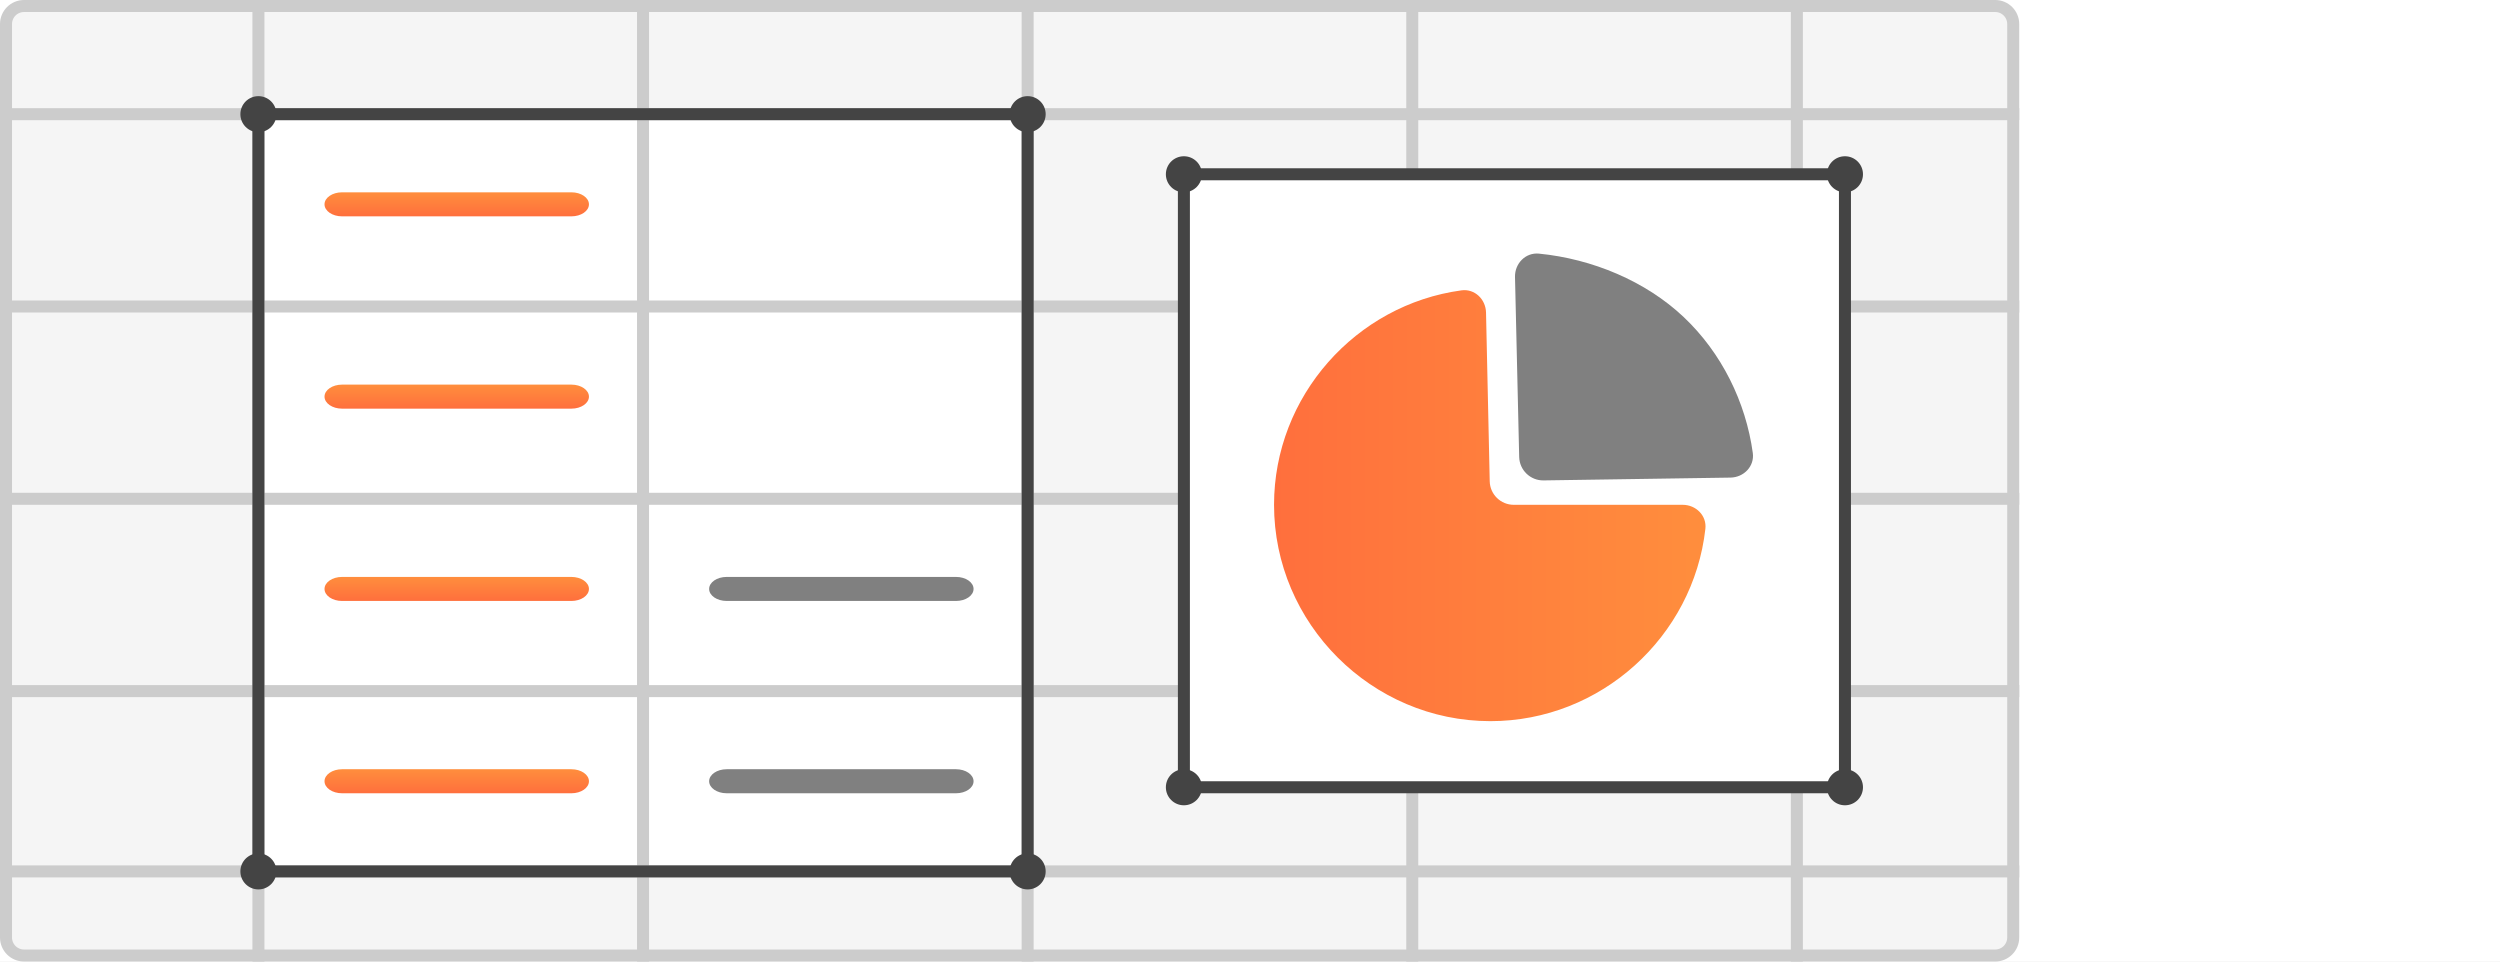
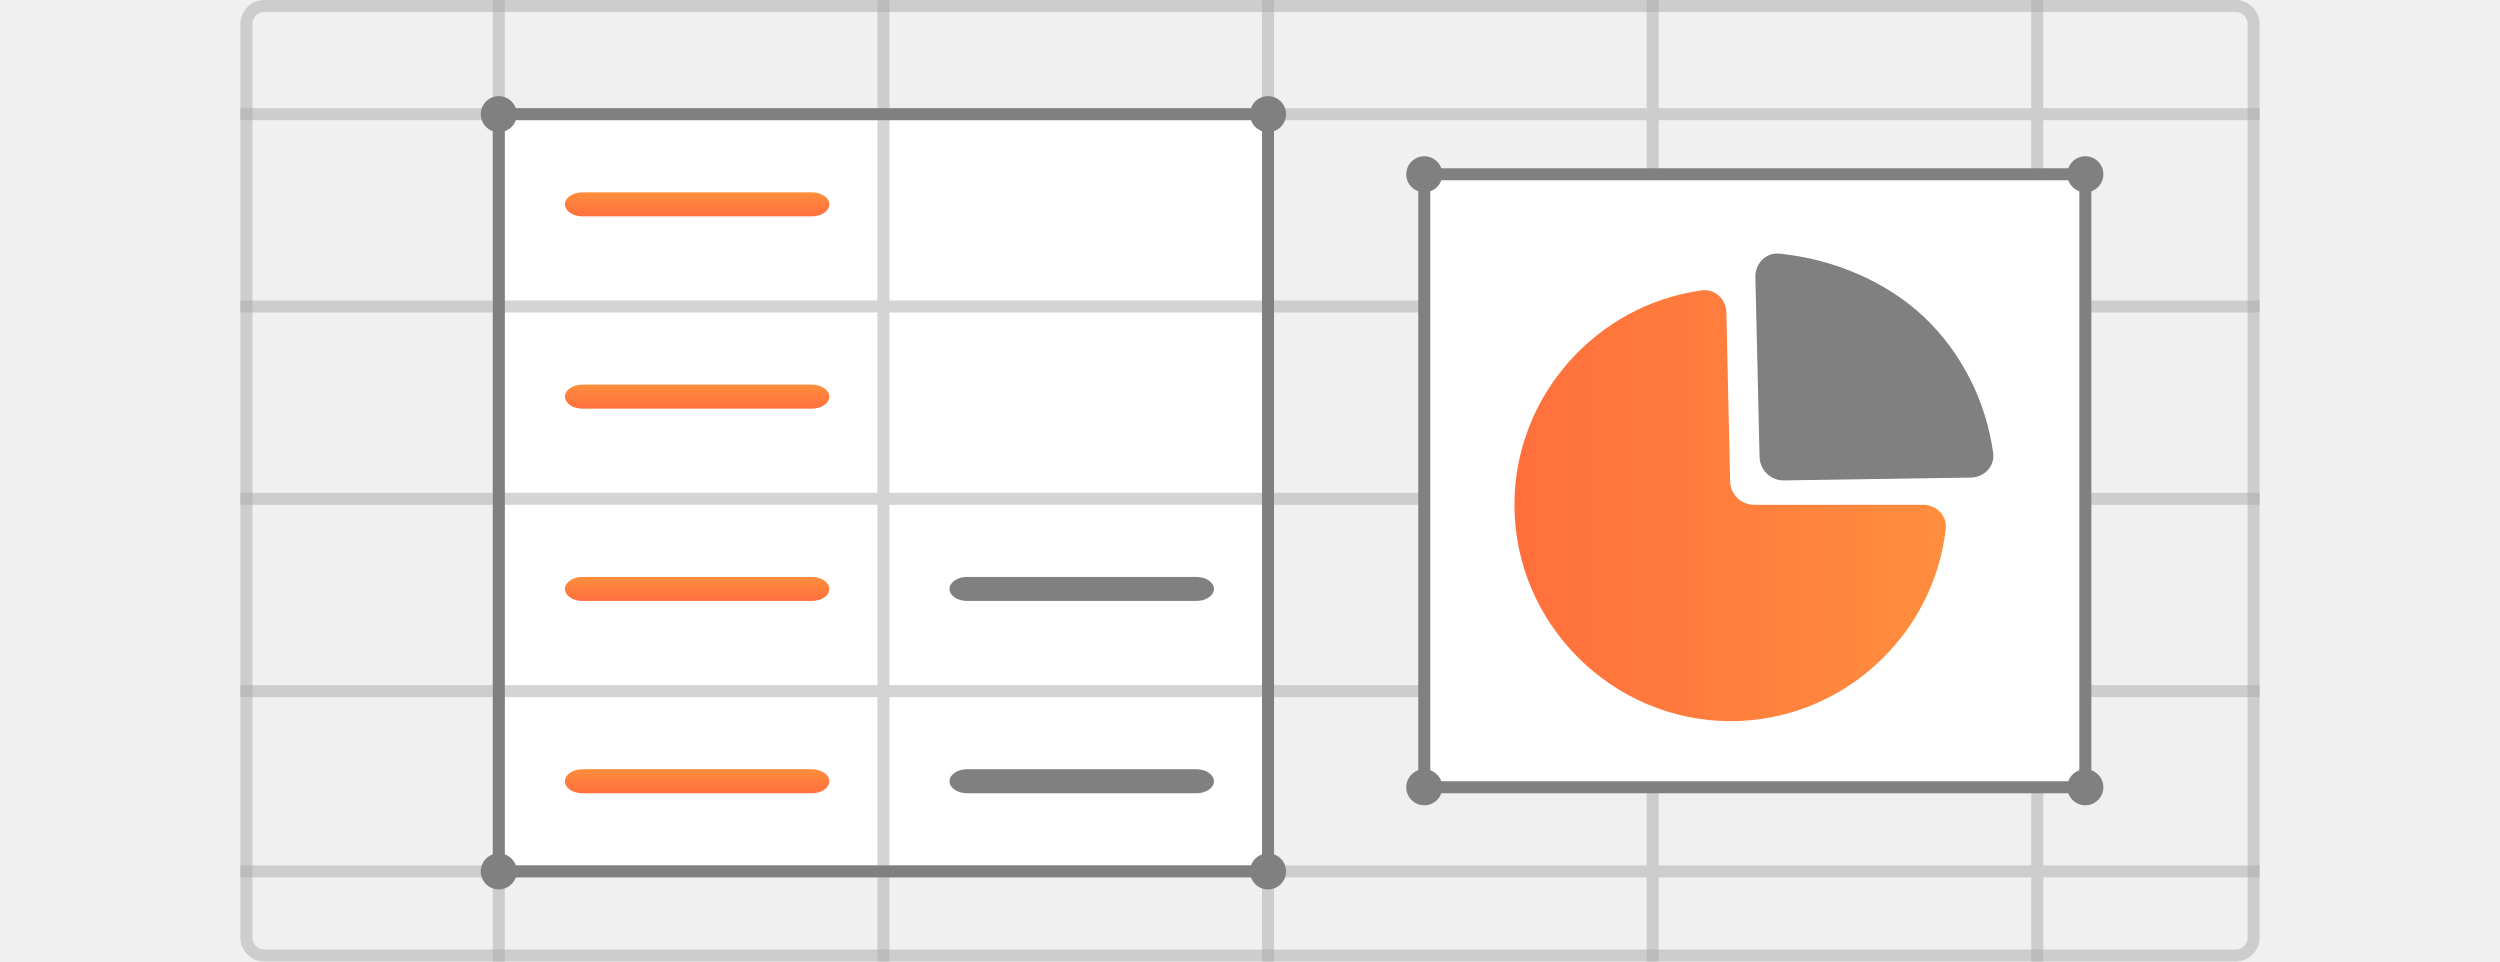
<svg xmlns="http://www.w3.org/2000/svg" width="208" height="80" viewBox="0 0 208 80" fill="none">
-   <rect width="208" height="80" fill="white" />
-   <rect x="0.5" y="0.5" width="167" height="79" rx="1.5" fill="#F5F5F5" stroke="#CCCCCC" />
-   <rect x="22" y="9" width="63" height="64" fill="white" />
-   <path fill-rule="evenodd" clip-rule="evenodd" d="M27 17C27 16.448 27.653 16 28.459 16H47.541C48.347 16 49 16.448 49 17C49 17.552 48.347 18 47.541 18H28.459C27.653 18 27 17.552 27 17Z" fill="url(#paint0_linear)" />
-   <path fill-rule="evenodd" clip-rule="evenodd" d="M59 49C59 48.448 59.653 48 60.459 48H79.541C80.347 48 81 48.448 81 49C81 49.552 80.347 50 79.541 50H60.459C59.653 50 59 49.552 59 49Z" fill="#808080" />
-   <path fill-rule="evenodd" clip-rule="evenodd" d="M27 33C27 32.448 27.653 32 28.459 32H47.541C48.347 32 49 32.448 49 33C49 33.552 48.347 34 47.541 34H28.459C27.653 34 27 33.552 27 33Z" fill="url(#paint1_linear)" />
-   <path fill-rule="evenodd" clip-rule="evenodd" d="M59 65C59 64.448 59.653 64 60.459 64H79.541C80.347 64 81 64.448 81 65C81 65.552 80.347 66 79.541 66H60.459C59.653 66 59 65.552 59 65Z" fill="#808080" />
-   <path fill-rule="evenodd" clip-rule="evenodd" d="M27 49C27 48.448 27.653 48 28.459 48H47.541C48.347 48 49 48.448 49 49C49 49.552 48.347 50 47.541 50H28.459C27.653 50 27 49.552 27 49Z" fill="url(#paint2_linear)" />
-   <path fill-rule="evenodd" clip-rule="evenodd" d="M27 65C27 64.448 27.653 64 28.459 64H47.541C48.347 64 49 64.448 49 65C49 65.552 48.347 66 47.541 66H28.459C27.653 66 27 65.552 27 65Z" fill="url(#paint3_linear)" />
-   <line y1="9.5" x2="168" y2="9.5" stroke="#CCCCCC" />
-   <line x1="149.5" y1="2.18557e-08" x2="149.5" y2="80" stroke="#CCCCCC" />
-   <line x1="117.5" y1="2.18557e-08" x2="117.5" y2="80" stroke="#CCCCCC" />
-   <line x1="85.5" y1="2.18557e-08" x2="85.5" y2="80" stroke="#CCCCCC" />
-   <line y1="41.5" x2="168" y2="41.5" stroke="#CCCCCC" />
-   <line y1="25.5" x2="168" y2="25.5" stroke="#CCCCCC" />
-   <line y1="57.5" x2="168" y2="57.5" stroke="#CCCCCC" />
-   <line y1="72.5" x2="168" y2="72.5" stroke="#CCCCCC" />
-   <line x1="53.5" y1="2.18557e-08" x2="53.5" y2="80" stroke="#CCCCCC" />
-   <line x1="21.5" y1="2.18557e-08" x2="21.5" y2="80" stroke="#CCCCCC" />
-   <rect x="98.5" y="14.5" width="55" height="51" fill="white" stroke="#444444" />
-   <circle cx="98.5" cy="14.5" r="1.5" fill="#444444" />
-   <circle cx="98.5" cy="65.5" r="1.5" fill="#444444" />
-   <circle cx="153.5" cy="14.5" r="1.5" fill="#444444" />
-   <circle cx="153.5" cy="65.5" r="1.5" fill="#444444" />
-   <path d="M123.945 40.044C123.969 41.131 124.857 42 125.945 42L140 42C141.105 42 142.012 42.899 141.888 43.997C140.883 52.95 133.204 60 124 60C114.122 60 106 51.879 106 42C106 32.958 112.812 25.348 121.598 24.157C122.693 24.009 123.612 24.896 123.637 26.001L123.945 40.044Z" fill="url(#paint4_linear)" />
-   <path d="M128.426 39.97C127.328 39.987 126.422 39.115 126.396 38.017L126.048 23.047C126.022 21.924 126.926 20.991 128.044 21.102C132.486 21.541 136.916 23.388 140.083 26.379C143.238 29.359 145.252 33.447 145.833 37.687C145.985 38.791 145.089 39.719 143.974 39.736L128.426 39.97Z" fill="#808080" />
-   <rect x="21.5" y="9.5" width="64" height="63" stroke="#444444" />
-   <circle cx="21.5" cy="9.5" r="1.5" fill="#444444" />
-   <circle cx="21.5" cy="72.5" r="1.5" fill="#444444" />
-   <circle cx="85.5" cy="9.5" r="1.5" fill="#444444" />
-   <circle cx="85.5" cy="72.5" r="1.5" fill="#444444" />
+   <rect opacity="0.5" x="20.5" y="0.5" width="167" height="79" rx="1.5" stroke="#AAAAAA" />
+   <rect x="42" y="9" width="63" height="64" fill="white" />
+   <path fill-rule="evenodd" clip-rule="evenodd" d="M47 17C47 16.448 47.653 16 48.459 16H67.541C68.347 16 69 16.448 69 17C69 17.552 68.347 18 67.541 18H48.459C47.653 18 47 17.552 47 17Z" fill="url(#paint0_linear_1505_1325)" />
+   <path fill-rule="evenodd" clip-rule="evenodd" d="M79 49C79 48.448 79.653 48 80.459 48H99.541C100.347 48 101 48.448 101 49C101 49.552 100.347 50 99.541 50H80.459C79.653 50 79 49.552 79 49Z" fill="#808080" />
+   <path fill-rule="evenodd" clip-rule="evenodd" d="M47 33C47 32.448 47.653 32 48.459 32H67.541C68.347 32 69 32.448 69 33C69 33.552 68.347 34 67.541 34H48.459C47.653 34 47 33.552 47 33Z" fill="url(#paint1_linear_1505_1325)" />
+   <path fill-rule="evenodd" clip-rule="evenodd" d="M79 65C79 64.448 79.653 64 80.459 64H99.541C100.347 64 101 64.448 101 65C101 65.552 100.347 66 99.541 66H80.459C79.653 66 79 65.552 79 65Z" fill="#808080" />
+   <path fill-rule="evenodd" clip-rule="evenodd" d="M47 49C47 48.448 47.653 48 48.459 48H67.541C68.347 48 69 48.448 69 49C69 49.552 68.347 50 67.541 50H48.459C47.653 50 47 49.552 47 49Z" fill="url(#paint2_linear_1505_1325)" />
+   <path fill-rule="evenodd" clip-rule="evenodd" d="M47 65C47 64.448 47.653 64 48.459 64H67.541C68.347 64 69 64.448 69 65C69 65.552 68.347 66 67.541 66H48.459C47.653 66 47 65.552 47 65Z" fill="url(#paint3_linear_1505_1325)" />
+   <g opacity="0.5">
+     <line x1="20" y1="9.5" x2="188" y2="9.5" stroke="#AAAAAA" />
+     <line x1="169.5" y1="2.18557e-08" x2="169.5" y2="80" stroke="#AAAAAA" />
+     <line x1="137.5" y1="2.18557e-08" x2="137.5" y2="80" stroke="#AAAAAA" />
+     <line x1="105.5" y1="2.18557e-08" x2="105.5" y2="80" stroke="#AAAAAA" />
+     <line x1="20" y1="41.5" x2="188" y2="41.5" stroke="#AAAAAA" />
+     <line x1="20" y1="25.5" x2="188" y2="25.5" stroke="#AAAAAA" />
+     <line x1="20" y1="57.5" x2="188" y2="57.5" stroke="#AAAAAA" />
+     <line x1="20" y1="72.5" x2="188" y2="72.5" stroke="#AAAAAA" />
+     <line x1="73.5" y1="2.18557e-08" x2="73.5" y2="80" stroke="#AAAAAA" />
+     <line x1="41.5" y1="2.18557e-08" x2="41.5" y2="80" stroke="#AAAAAA" />
+   </g>
+   <rect x="118.5" y="14.5" width="55" height="51" fill="white" stroke="#808080" />
+   <circle cx="118.5" cy="14.5" r="1.5" fill="#808080" />
+   <circle cx="118.5" cy="65.5" r="1.5" fill="#808080" />
+   <circle cx="173.5" cy="14.5" r="1.5" fill="#808080" />
+   <circle cx="173.5" cy="65.5" r="1.5" fill="#808080" />
+   <path d="M143.945 40.044C143.969 41.131 144.857 42 145.945 42L160 42C161.105 42 162.012 42.899 161.888 43.997C160.883 52.95 153.204 60 144 60C134.122 60 126 51.879 126 42C126 32.958 132.812 25.348 141.598 24.157C142.693 24.009 143.612 24.896 143.637 26.001L143.945 40.044Z" fill="url(#paint4_linear_1505_1325)" />
+   <path d="M148.426 39.97C147.328 39.987 146.422 39.115 146.396 38.017L146.048 23.047C146.022 21.924 146.926 20.991 148.044 21.102C152.486 21.541 156.916 23.388 160.083 26.379C163.238 29.359 165.252 33.447 165.833 37.687C165.985 38.791 165.089 39.719 163.974 39.736L148.426 39.97Z" fill="#808080" />
+   <rect x="41.5" y="9.5" width="64" height="63" stroke="#808080" />
+   <circle cx="41.5" cy="9.5" r="1.5" fill="#808080" />
+   <circle cx="41.5" cy="72.5" r="1.5" fill="#808080" />
+   <circle cx="105.5" cy="9.5" r="1.5" fill="#808080" />
+   <circle cx="105.5" cy="72.5" r="1.5" fill="#808080" />
  <defs>
-     <linearGradient id="paint0_linear" x1="38" y1="16" x2="38" y2="18" gradientUnits="userSpaceOnUse">
+     <linearGradient id="paint0_linear_1505_1325" x1="58" y1="16" x2="58" y2="18" gradientUnits="userSpaceOnUse">
      <stop stop-color="#FF8E3D" />
      <stop offset="1" stop-color="#FF6F3D" />
    </linearGradient>
-     <linearGradient id="paint1_linear" x1="38" y1="32" x2="38" y2="34" gradientUnits="userSpaceOnUse">
+     <linearGradient id="paint1_linear_1505_1325" x1="58" y1="32" x2="58" y2="34" gradientUnits="userSpaceOnUse">
      <stop stop-color="#FF8E3D" />
      <stop offset="1" stop-color="#FF6F3D" />
    </linearGradient>
-     <linearGradient id="paint2_linear" x1="38" y1="48" x2="38" y2="50" gradientUnits="userSpaceOnUse">
+     <linearGradient id="paint2_linear_1505_1325" x1="58" y1="48" x2="58" y2="50" gradientUnits="userSpaceOnUse">
      <stop stop-color="#FF8E3D" />
      <stop offset="1" stop-color="#FF6F3D" />
    </linearGradient>
-     <linearGradient id="paint3_linear" x1="38" y1="64" x2="38" y2="66" gradientUnits="userSpaceOnUse">
+     <linearGradient id="paint3_linear_1505_1325" x1="58" y1="64" x2="58" y2="66" gradientUnits="userSpaceOnUse">
      <stop stop-color="#FF8E3D" />
      <stop offset="1" stop-color="#FF6F3D" />
    </linearGradient>
-     <linearGradient id="paint4_linear" x1="142" y1="42" x2="106" y2="42" gradientUnits="userSpaceOnUse">
+     <linearGradient id="paint4_linear_1505_1325" x1="162" y1="42" x2="126" y2="42" gradientUnits="userSpaceOnUse">
      <stop stop-color="#FF8E3D" />
      <stop offset="1" stop-color="#FF6F3D" />
    </linearGradient>
  </defs>
</svg>
